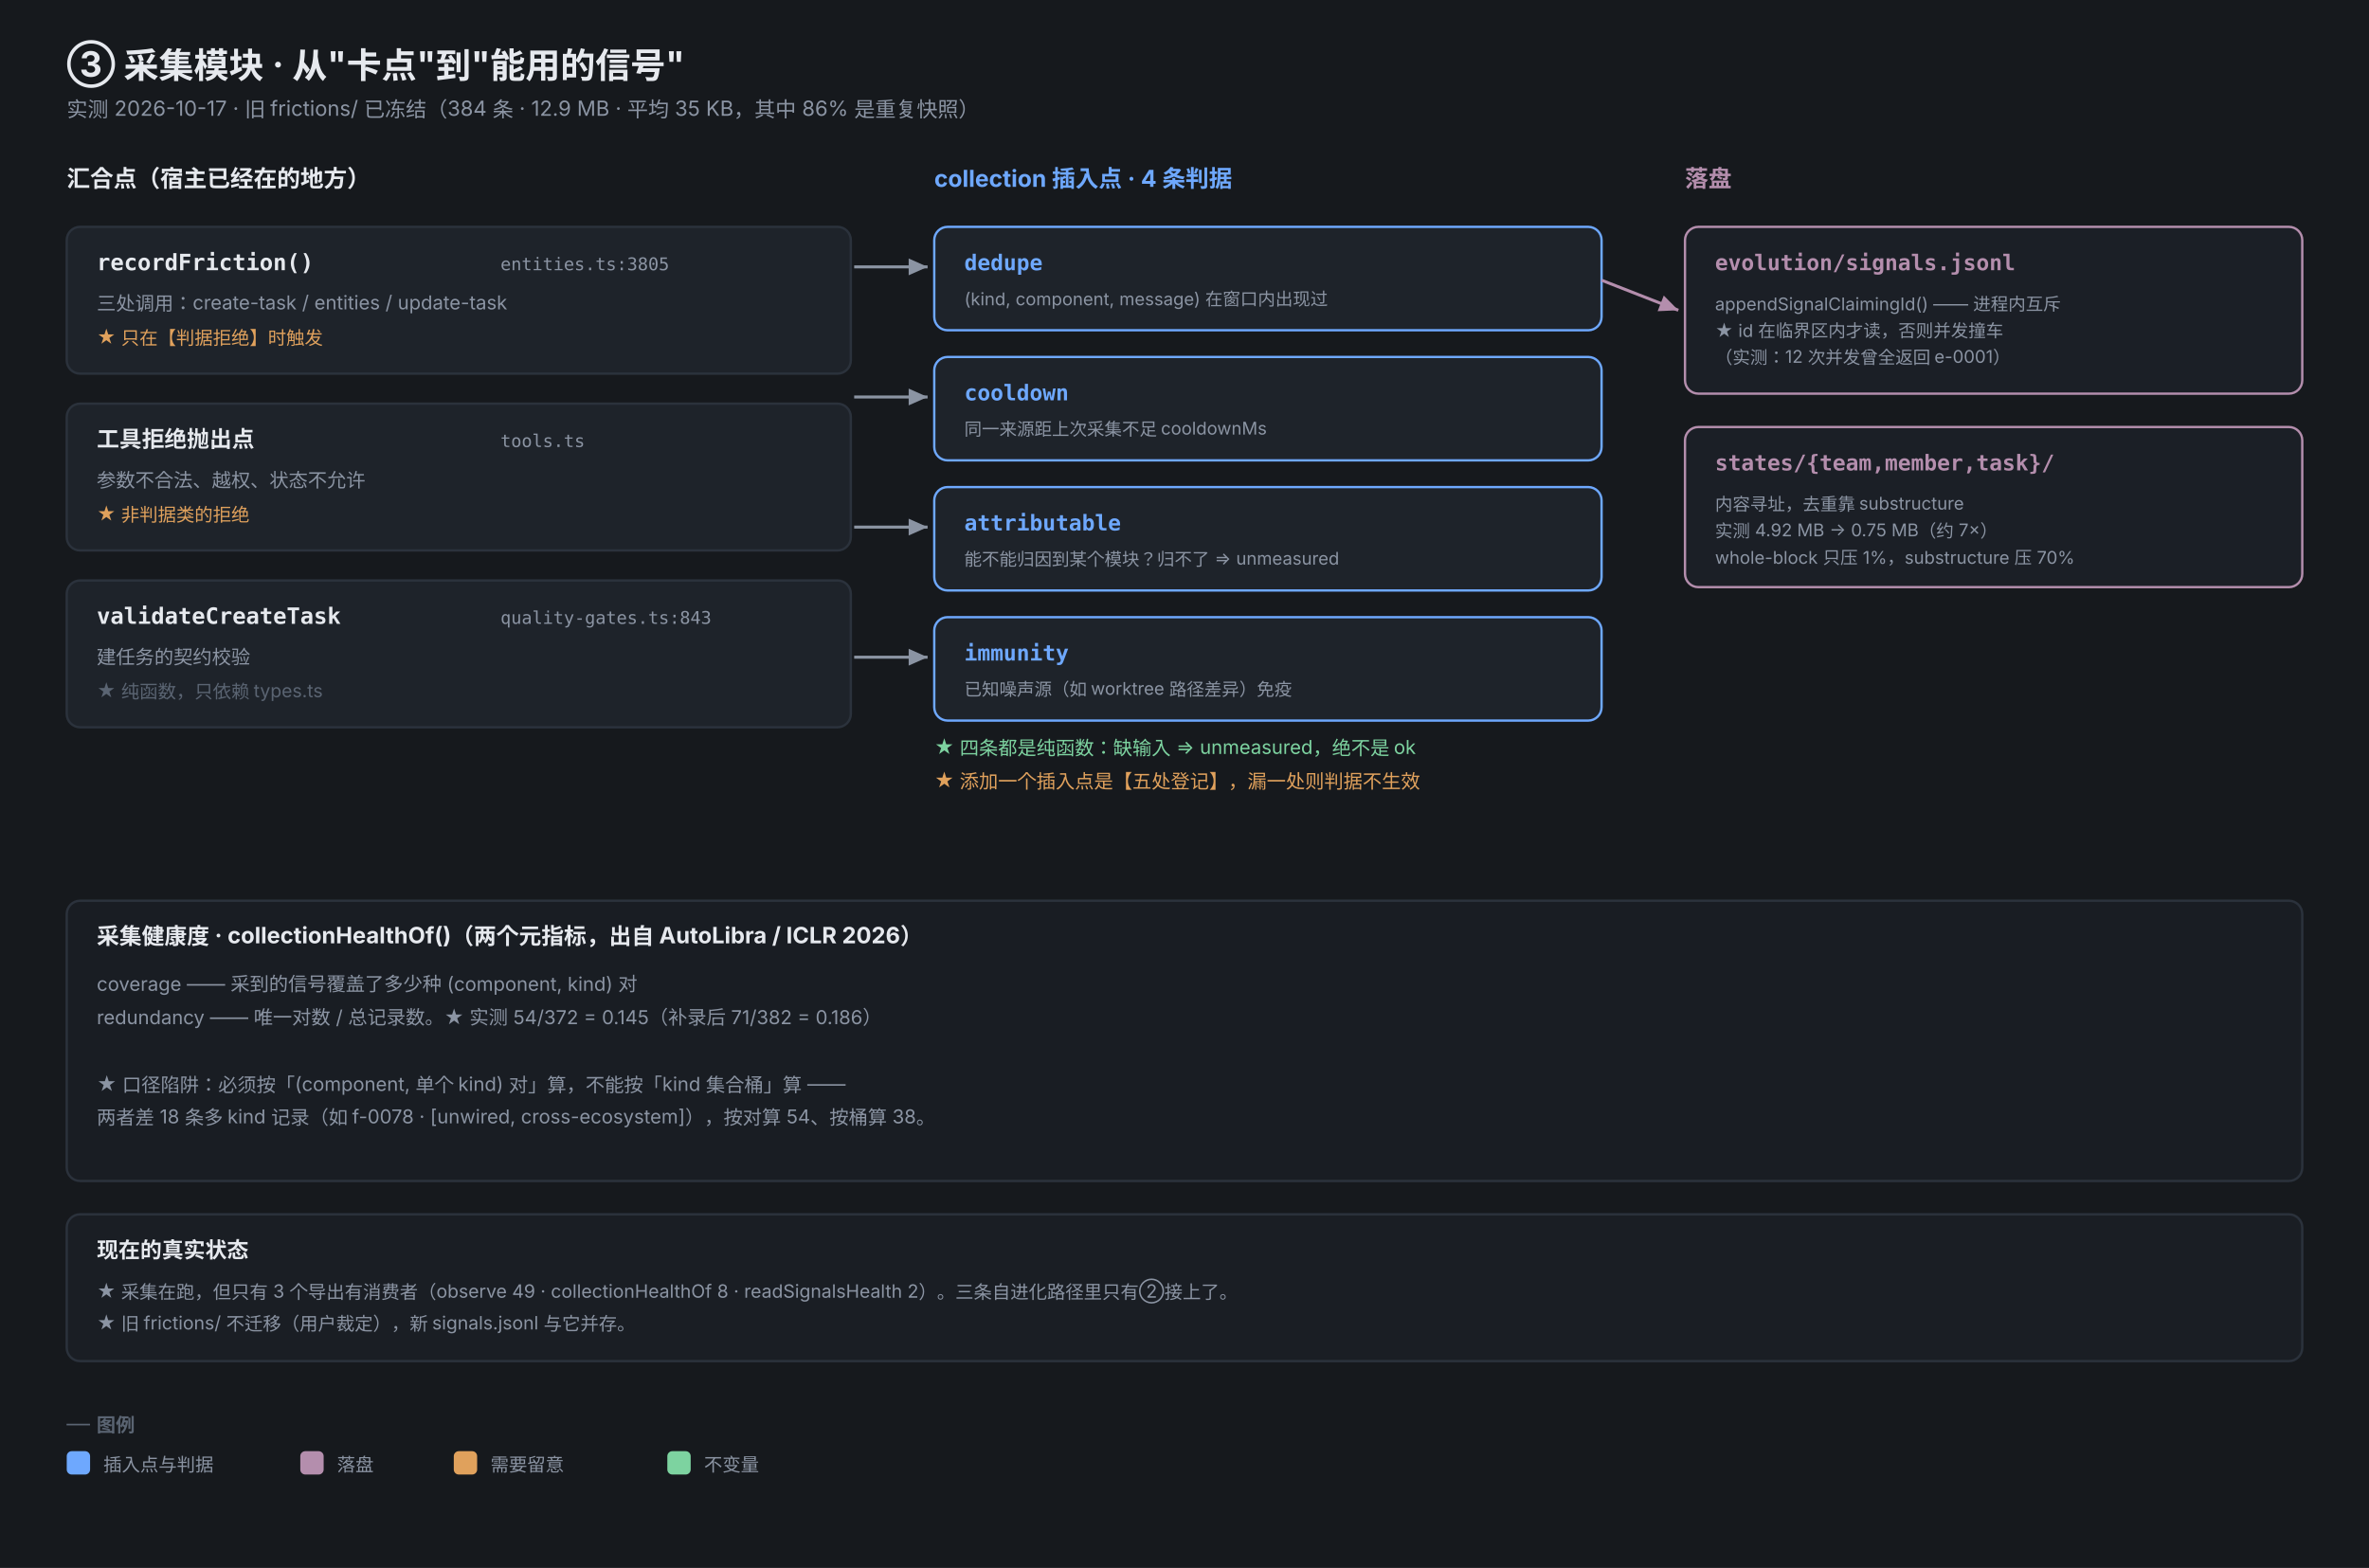
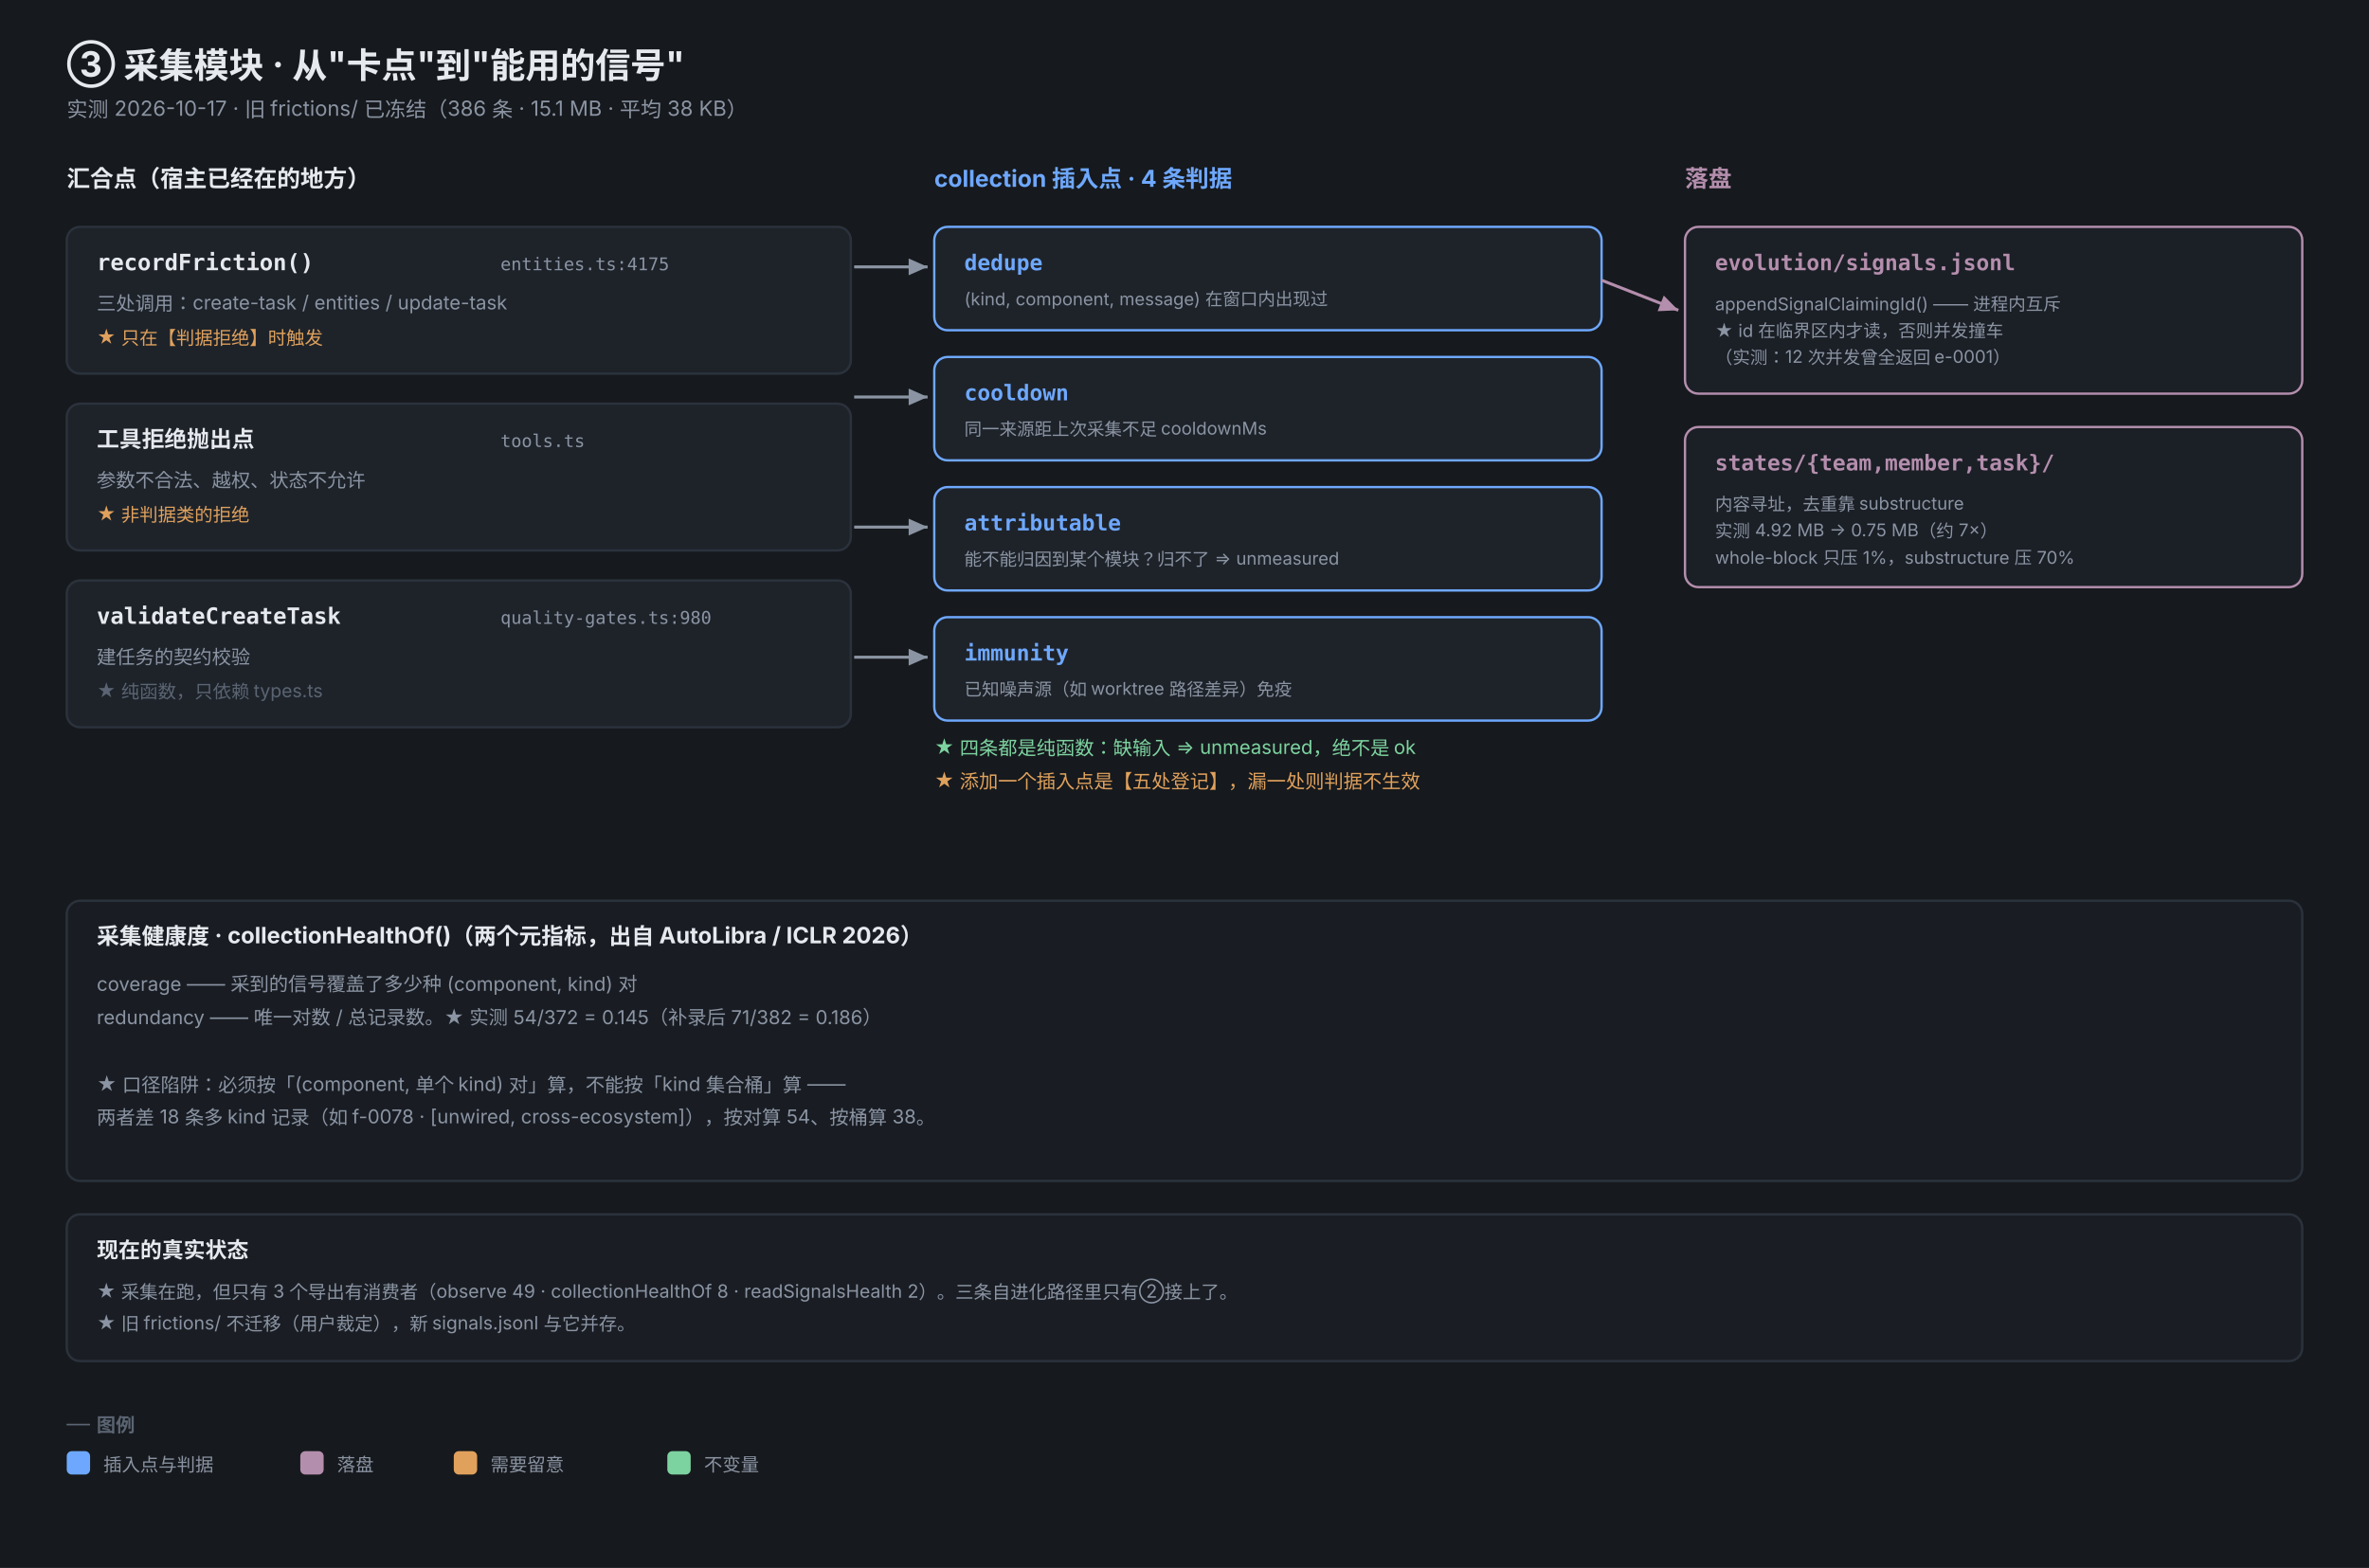
<svg xmlns="http://www.w3.org/2000/svg" viewBox="0 0 1420 940" font-family="-apple-system, 'PingFang SC', sans-serif">
  <defs>
    <marker id="arr" viewBox="0 0 10 10" refX="9" refY="5" markerWidth="7" markerHeight="7" orient="auto">
      <path d="M0,1 L9,5 L0,9 z" fill="#8b94a3" />
    </marker>
    <marker id="arrC" viewBox="0 0 10 10" refX="9" refY="5" markerWidth="7" markerHeight="7" orient="auto">
      <path d="M0,1 L9,5 L0,9 z" fill="#6ea8fe" />
    </marker>
    <marker id="arrR" viewBox="0 0 10 10" refX="9" refY="5" markerWidth="7" markerHeight="7" orient="auto">
      <path d="M0,1 L9,5 L0,9 z" fill="#e06c75" />
    </marker>
    <marker id="arrP" viewBox="0 0 10 10" refX="9" refY="5" markerWidth="7" markerHeight="7" orient="auto">
      <path d="M0,1 L9,5 L0,9 z" fill="#b48ead" />
    </marker>
  </defs>
  <rect width="1420" height="940" fill="#16191d" />
  <text x="40" y="46" font-size="21" font-weight="700" fill="#e6e9ee">③ 采集模块 · 从"卡点"到"能用的信号"</text>
-   <text x="40" y="70" font-size="12.5" fill="#8b94a3">实测 2026-10-17 · 旧 frictions/ 已冻结（384 条 · 12.9 MB · 平均 35 KB，其中 86% 是重复快照）</text>
+   <text x="40" y="70" font-size="12.5" fill="#8b94a3">实测 2026-10-17 · 旧 frictions/ 已冻结（386 条 · 15.1 MB · 平均 38 KB）</text>
  <text x="40" y="112" font-size="14" fill="#e6e9ee" font-weight="700" text-anchor="start" font-family="-apple-system, 'PingFang SC', sans-serif" opacity="1">汇合点（宿主已经在的地方）</text>
  <rect x="40" y="136" width="470" height="88" rx="8" fill="#1e232a" stroke="#2b323c" stroke-width="1.4" opacity="1" />
  <text x="58" y="162" font-size="13.5" fill="#e6e9ee" font-weight="700" text-anchor="start" font-family="'SF Mono', Menlo, monospace" opacity="1">recordFriction()</text>
-   <text x="300" y="162" font-size="10.5" fill="#8b94a3" font-weight="400" text-anchor="start" font-family="'SF Mono', Menlo, monospace" opacity="1">entities.ts:3805</text>
+   <text x="300" y="162" font-size="10.5" fill="#8b94a3" font-weight="400" text-anchor="start" font-family="'SF Mono', Menlo, monospace" opacity="1">entities.ts:4175</text>
  <text x="58" y="186" font-size="11.5" fill="#8b94a3" font-weight="400" text-anchor="start" font-family="-apple-system, 'PingFang SC', sans-serif" opacity="1">三处调用：create-task / entities / update-task</text>
  <text x="58" y="206" font-size="11" fill="#e0a15c" font-weight="400" text-anchor="start" font-family="-apple-system, 'PingFang SC', sans-serif" opacity="1">★ 只在【判据拒绝】时触发</text>
  <rect x="40" y="242" width="470" height="88" rx="8" fill="#1e232a" stroke="#2b323c" stroke-width="1.4" opacity="1" />
  <text x="58" y="268" font-size="13.5" fill="#e6e9ee" font-weight="700" text-anchor="start" font-family="'SF Mono', Menlo, monospace" opacity="1">工具拒绝抛出点</text>
  <text x="300" y="268" font-size="10.5" fill="#8b94a3" font-weight="400" text-anchor="start" font-family="'SF Mono', Menlo, monospace" opacity="1">tools.ts</text>
  <text x="58" y="292" font-size="11.5" fill="#8b94a3" font-weight="400" text-anchor="start" font-family="-apple-system, 'PingFang SC', sans-serif" opacity="1">参数不合法、越权、状态不允许</text>
  <text x="58" y="312" font-size="11" fill="#e0a15c" font-weight="400" text-anchor="start" font-family="-apple-system, 'PingFang SC', sans-serif" opacity="1">★ 非判据类的拒绝</text>
  <rect x="40" y="348" width="470" height="88" rx="8" fill="#1e232a" stroke="#2b323c" stroke-width="1.4" opacity="1" />
  <text x="58" y="374" font-size="13.5" fill="#e6e9ee" font-weight="700" text-anchor="start" font-family="'SF Mono', Menlo, monospace" opacity="1">validateCreateTask</text>
-   <text x="300" y="374" font-size="10.5" fill="#8b94a3" font-weight="400" text-anchor="start" font-family="'SF Mono', Menlo, monospace" opacity="1">quality-gates.ts:843</text>
+   <text x="300" y="374" font-size="10.5" fill="#8b94a3" font-weight="400" text-anchor="start" font-family="'SF Mono', Menlo, monospace" opacity="1">quality-gates.ts:980</text>
  <text x="58" y="398" font-size="11.5" fill="#8b94a3" font-weight="400" text-anchor="start" font-family="-apple-system, 'PingFang SC', sans-serif" opacity="1">建任务的契约校验</text>
  <text x="58" y="418" font-size="11" fill="#5a6472" font-weight="400" text-anchor="start" font-family="-apple-system, 'PingFang SC', sans-serif" opacity="1">★ 纯函数，只依赖 types.ts</text>
  <text x="560" y="112" font-size="14" fill="#6ea8fe" font-weight="700" text-anchor="start" font-family="-apple-system, 'PingFang SC', sans-serif" opacity="1">collection 插入点 · 4 条判据</text>
  <rect x="560" y="136" width="400" height="62" rx="8" fill="#1e232a" stroke="#6ea8fe" stroke-width="1.4" opacity="1" />
  <text x="578" y="162" font-size="13" fill="#6ea8fe" font-weight="700" text-anchor="start" font-family="'SF Mono', Menlo, monospace" opacity="1">dedupe</text>
  <text x="578" y="183" font-size="10.5" fill="#8b94a3" font-weight="400" text-anchor="start" font-family="-apple-system, 'PingFang SC', sans-serif" opacity="1">(kind, component, message) 在窗口内出现过</text>
  <path d="M512 160 L556 160" fill="none" stroke="#8b94a3" stroke-width="1.8" marker-end="url(#arr)" />
  <rect x="560" y="214" width="400" height="62" rx="8" fill="#1e232a" stroke="#6ea8fe" stroke-width="1.4" opacity="1" />
  <text x="578" y="240" font-size="13" fill="#6ea8fe" font-weight="700" text-anchor="start" font-family="'SF Mono', Menlo, monospace" opacity="1">cooldown</text>
  <text x="578" y="261" font-size="10.5" fill="#8b94a3" font-weight="400" text-anchor="start" font-family="-apple-system, 'PingFang SC', sans-serif" opacity="1">同一来源距上次采集不足 cooldownMs</text>
  <path d="M512 238 L556 238" fill="none" stroke="#8b94a3" stroke-width="1.8" marker-end="url(#arr)" />
  <rect x="560" y="292" width="400" height="62" rx="8" fill="#1e232a" stroke="#6ea8fe" stroke-width="1.4" opacity="1" />
  <text x="578" y="318" font-size="13" fill="#6ea8fe" font-weight="700" text-anchor="start" font-family="'SF Mono', Menlo, monospace" opacity="1">attributable</text>
  <text x="578" y="339" font-size="10.5" fill="#8b94a3" font-weight="400" text-anchor="start" font-family="-apple-system, 'PingFang SC', sans-serif" opacity="1">能不能归因到某个模块？归不了 ⇒ unmeasured</text>
  <path d="M512 316 L556 316" fill="none" stroke="#8b94a3" stroke-width="1.8" marker-end="url(#arr)" />
  <rect x="560" y="370" width="400" height="62" rx="8" fill="#1e232a" stroke="#6ea8fe" stroke-width="1.4" opacity="1" />
  <text x="578" y="396" font-size="13" fill="#6ea8fe" font-weight="700" text-anchor="start" font-family="'SF Mono', Menlo, monospace" opacity="1">immunity</text>
  <text x="578" y="417" font-size="10.5" fill="#8b94a3" font-weight="400" text-anchor="start" font-family="-apple-system, 'PingFang SC', sans-serif" opacity="1">已知噪声源（如 worktree 路径差异）免疫</text>
  <path d="M512 394 L556 394" fill="none" stroke="#8b94a3" stroke-width="1.8" marker-end="url(#arr)" />
  <text x="560" y="452" font-size="11.5" fill="#7dd3a0" font-weight="400" text-anchor="start" font-family="-apple-system, 'PingFang SC', sans-serif" opacity="1">★ 四条都是纯函数：缺输入 ⇒ unmeasured，绝不是 ok</text>
  <text x="560" y="472" font-size="11.5" fill="#e0a15c" font-weight="400" text-anchor="start" font-family="-apple-system, 'PingFang SC', sans-serif" opacity="1">★ 添加一个插入点是【五处登记】，漏一处则判据不生效</text>
  <text x="1010" y="112" font-size="14" fill="#b48ead" font-weight="700" text-anchor="start" font-family="-apple-system, 'PingFang SC', sans-serif" opacity="1">落盘</text>
  <rect x="1010" y="136" width="370" height="100" rx="8" fill="#1b1f26" stroke="#b48ead" stroke-width="1.4" opacity="1" />
  <text x="1028" y="162" font-size="13" fill="#b48ead" font-weight="700" text-anchor="start" font-family="'SF Mono', Menlo, monospace" opacity="1">evolution/signals.jsonl</text>
  <text x="1028" y="186" font-size="10.5" fill="#8b94a3" font-weight="400" text-anchor="start" font-family="-apple-system, 'PingFang SC', sans-serif" opacity="1">appendSignalClaimingId() —— 进程内互斥</text>
  <text x="1028" y="202" font-size="10.5" fill="#8b94a3" font-weight="400" text-anchor="start" font-family="-apple-system, 'PingFang SC', sans-serif" opacity="1">★ id 在临界区内才读，否则并发撞车</text>
  <text x="1028" y="218" font-size="10.5" fill="#8b94a3" font-weight="400" text-anchor="start" font-family="-apple-system, 'PingFang SC', sans-serif" opacity="1">（实测：12 次并发曾全返回 e-0001）</text>
  <rect x="1010" y="256" width="370" height="96" rx="8" fill="#1b1f26" stroke="#b48ead" stroke-width="1.4" opacity="1" />
  <text x="1028" y="282" font-size="13" fill="#b48ead" font-weight="700" text-anchor="start" font-family="'SF Mono', Menlo, monospace" opacity="1">states/{team,member,task}/</text>
  <text x="1028" y="306" font-size="10.5" fill="#8b94a3" font-weight="400" text-anchor="start" font-family="-apple-system, 'PingFang SC', sans-serif" opacity="1">内容寻址，去重靠 substructure</text>
  <text x="1028" y="322" font-size="10.5" fill="#8b94a3" font-weight="400" text-anchor="start" font-family="-apple-system, 'PingFang SC', sans-serif" opacity="1">实测 4.92 MB → 0.75 MB（约 7×）</text>
  <text x="1028" y="338" font-size="10.5" fill="#8b94a3" font-weight="400" text-anchor="start" font-family="-apple-system, 'PingFang SC', sans-serif" opacity="1">whole-block 只压 1%，substructure 压 70%</text>
  <path d="M960 168 L1006 186" fill="none" stroke="#b48ead" stroke-width="1.8" marker-end="url(#arrP)" />
  <rect x="40" y="540" width="1340" height="168" rx="8" fill="#191d23" stroke="#2b323c" stroke-width="1.4" opacity="1" />
  <text x="58" y="566" font-size="13.5" fill="#e6e9ee" font-weight="700" text-anchor="start" font-family="-apple-system, 'PingFang SC', sans-serif" opacity="1">采集健康度 · collectionHealthOf()（两个元指标，出自 AutoLibra / ICLR 2026）</text>
  <text x="58" y="594" font-size="11.5" fill="#8b94a3" font-weight="400" text-anchor="start" font-family="-apple-system, 'PingFang SC', sans-serif" opacity="1">coverage   —— 采到的信号覆盖了多少种 (component, kind) 对</text>
  <text x="58" y="614" font-size="11.5" fill="#8b94a3" font-weight="400" text-anchor="start" font-family="-apple-system, 'PingFang SC', sans-serif" opacity="1">redundancy —— 唯一对数 / 总记录数。★ 实测 54/372 = 0.145（补录后 71/382 = 0.186）</text>
  <text x="58" y="634" font-size="11.5" fill="#8b94a3" font-weight="400" text-anchor="start" font-family="-apple-system, 'PingFang SC', sans-serif" opacity="1" />
  <text x="58" y="654" font-size="11.5" fill="#8b94a3" font-weight="400" text-anchor="start" font-family="-apple-system, 'PingFang SC', sans-serif" opacity="1">★ 口径陷阱：必须按「(component, 单个 kind) 对」算，不能按「kind 集合桶」算 ——</text>
  <text x="58" y="674" font-size="11.5" fill="#8b94a3" font-weight="400" text-anchor="start" font-family="-apple-system, 'PingFang SC', sans-serif" opacity="1">  两者差 18 条多 kind 记录（如 f-0078 · [unwired, cross-ecosystem]），按对算 54、按桶算 38。</text>
  <rect x="40" y="728" width="1340" height="88" rx="8" fill="#1a1e24" stroke="#2b323c" stroke-width="1.4" opacity="1" />
  <text x="58" y="754" font-size="13" fill="#e6e9ee" font-weight="700" text-anchor="start" font-family="-apple-system, 'PingFang SC', sans-serif" opacity="1">现在的真实状态</text>
  <text x="58" y="778" font-size="11" fill="#8b94a3" font-weight="400" text-anchor="start" font-family="-apple-system, 'PingFang SC', sans-serif" opacity="1">★ 采集在跑，但只有 3 个导出有消费者（observe 49 · collectionHealthOf 8 · readSignalsHealth 2）。三条自进化路径里只有②接上了。</text>
  <text x="58" y="797" font-size="11" fill="#8b94a3" font-weight="400" text-anchor="start" font-family="-apple-system, 'PingFang SC', sans-serif" opacity="1">★ 旧 frictions/ 不迁移（用户裁定），新 signals.jsonl 与它并存。</text>
  <text x="40" y="858" font-size="11.5" fill="#5a6472" font-weight="600" text-anchor="start" font-family="-apple-system, 'PingFang SC', sans-serif" opacity="1">── 图例</text>
  <rect x="40" y="870" width="14" height="14" rx="3" fill="#6ea8fe" stroke="none" stroke-width="1.4" opacity="1" />
  <text x="62" y="882" font-size="11" fill="#8b94a3" font-weight="400" text-anchor="start" font-family="-apple-system, 'PingFang SC', sans-serif" opacity="1">插入点与判据</text>
  <rect x="180" y="870" width="14" height="14" rx="3" fill="#b48ead" stroke="none" stroke-width="1.4" opacity="1" />
  <text x="202" y="882" font-size="11" fill="#8b94a3" font-weight="400" text-anchor="start" font-family="-apple-system, 'PingFang SC', sans-serif" opacity="1">落盘</text>
  <rect x="272" y="870" width="14" height="14" rx="3" fill="#e0a15c" stroke="none" stroke-width="1.4" opacity="1" />
  <text x="294" y="882" font-size="11" fill="#8b94a3" font-weight="400" text-anchor="start" font-family="-apple-system, 'PingFang SC', sans-serif" opacity="1">需要留意</text>
  <rect x="400" y="870" width="14" height="14" rx="3" fill="#7dd3a0" stroke="none" stroke-width="1.4" opacity="1" />
  <text x="422" y="882" font-size="11" fill="#8b94a3" font-weight="400" text-anchor="start" font-family="-apple-system, 'PingFang SC', sans-serif" opacity="1">不变量</text>
</svg>
